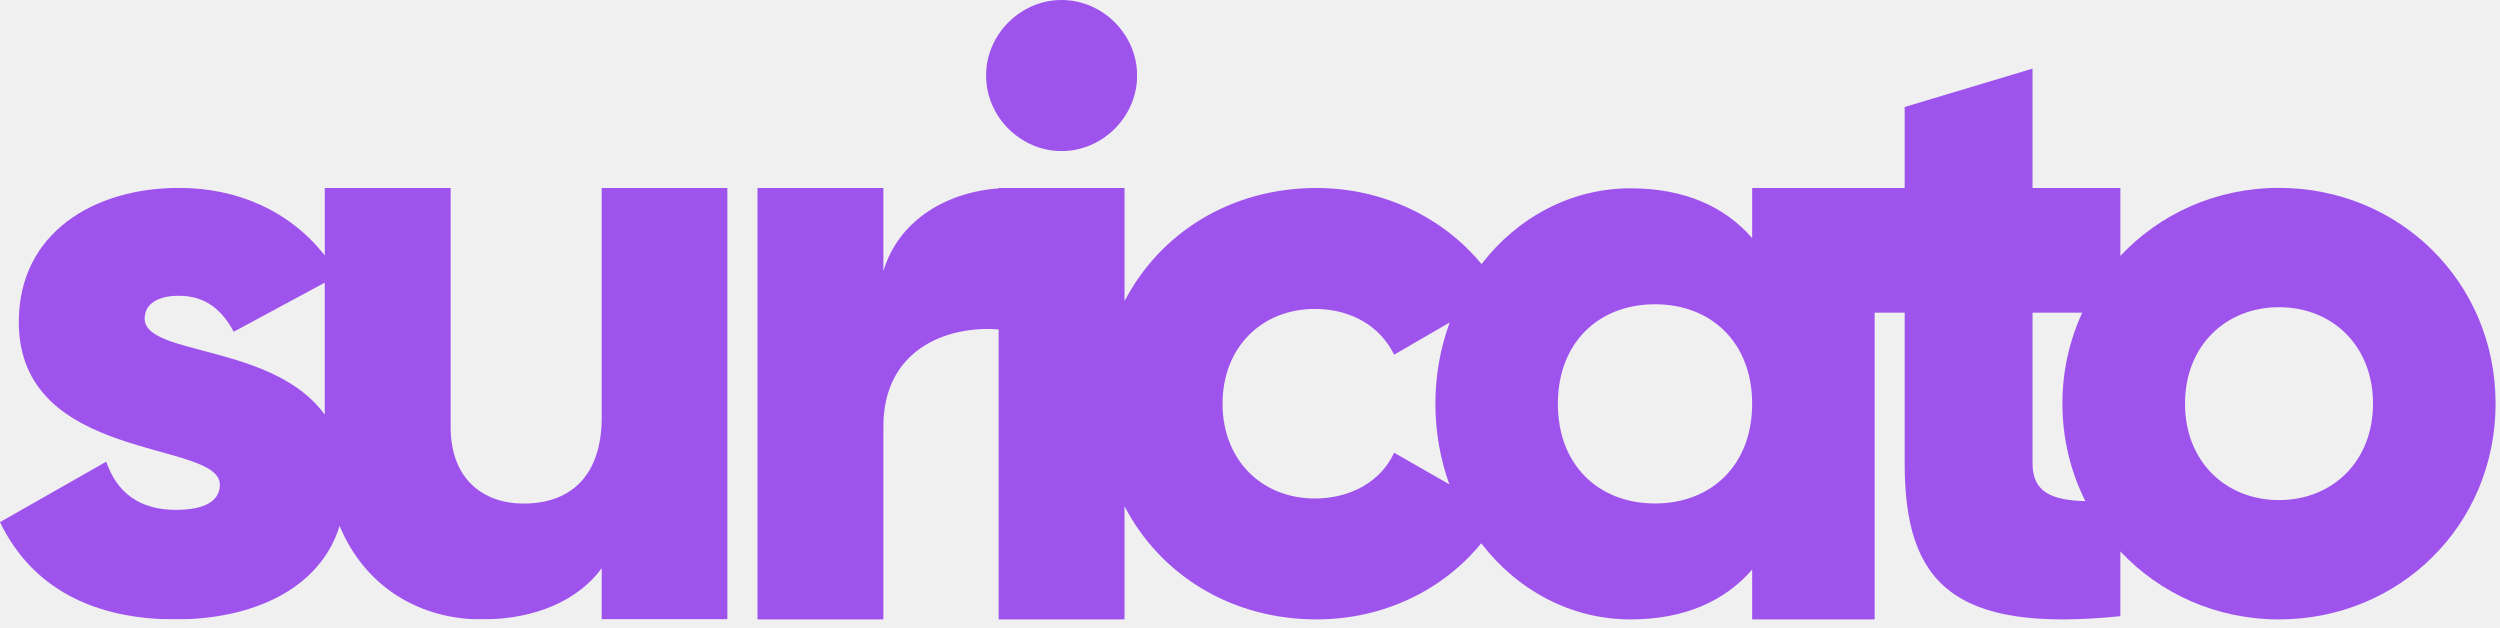
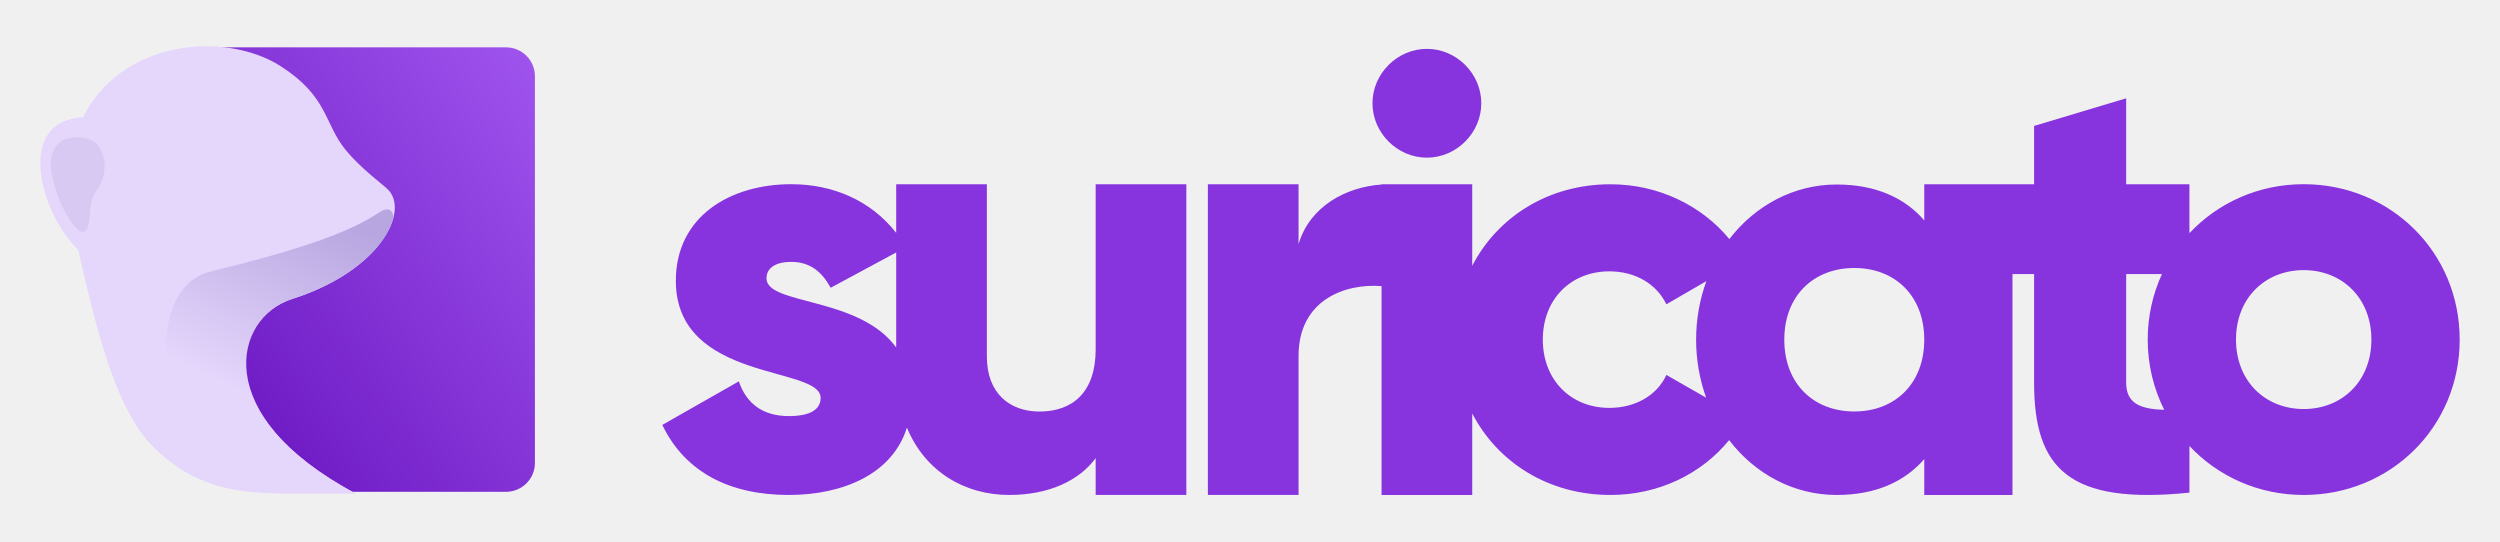
- <svg xmlns="http://www.w3.org/2000/svg" xmlns:xlink="http://www.w3.org/1999/xlink" width="251" height="63" viewBox="0 0 251 63">
-   <defs>
-     <path id="a" d="M0 44h73.052V.677H0z" />
-     <path id="c" d="M0 .812h15.167v15.167H0V.812z" />
-   </defs>
-   <g fill="none" fill-rule="evenodd">
-     <g transform="translate(0 18.188)">
-       <mask id="b" fill="#fff">
-         <use xlink:href="#a" />
-       </mask>
-       <path fill="#9F53ED" d="M14.523 13.805c0-1.477 1.313-2.298 3.447-2.298 2.707 0 4.348 1.476 5.495 3.611l9.14-4.927V23.44c-5.164-7.13-18.082-5.89-18.082-9.634zm45.89 9.885c0 5.983-3.202 8.68-7.837 8.68-4.044 0-7.33-2.443-7.33-7.668V.687h-12.64v6.774C29.073 2.957 23.806.677 17.968.677 9.437.677 1.887 5.19 1.887 14.132c0 14.194 20.184 11.816 20.184 16.33 0 1.64-1.477 2.541-4.43 2.541-3.61 0-5.907-1.72-6.973-4.84L0 34.234C3.2 40.88 9.437 44 17.64 44c7.458 0 14.43-2.864 16.459-9.39C36.643 40.762 42.16 44 48.361 44c5.563 0 9.776-2.025 12.05-5.139v5.14h12.64V.686h-12.64V23.69z" mask="url(#b)" />
+ <svg xmlns="http://www.w3.org/2000/svg" version="1.0" id="Layer_1" x="0px" y="0px" viewBox="0 0 310 67.117" enable-background="new 0 0 310 67.117" xml:space="preserve">
+   <g>
+     <g>
+       <linearGradient id="SVGID_1_" gradientUnits="userSpaceOnUse" x1="24.553" y1="48.084" x2="70.79" y2="14.411">
+         <stop offset="0" style="stop-color:#6C18C3" />
+         <stop offset="1" style="stop-color:#9F53ED" />
+       </linearGradient>
+       <path fill="url(#SVGID_1_)" d="M35.188,60.983L17.325,38.16V13.808l8.116-7.937h37.308c1.977,0,3.58,1.603,3.58,3.58v47.952    c0,1.977-1.603,3.58-3.58,3.58H35.188z" />
+       <path fill="#E5D6FC" d="M36.23,37.07c9.905-3.156,13.847-9.556,12.456-12.711c-0.135-0.318-0.323-0.599-0.568-0.844    c-0.739-0.739-3.369-2.602-5.275-4.946c-2.651-3.255-2.144-6.595-8.054-10.372c-5.641-3.605-15.7-3.61-21.736,2.472    c-1.175,1.183-2.081,2.481-2.76,3.879c-0.502,0.013-1.071,0.089-1.704,0.269C2.237,16.629,5.41,26.876,9.704,31    c0.063,0.283,0.127,0.567,0.194,0.853c1.638,6.966,4.086,18.539,9.034,23.487c5.244,5.244,10.594,5.842,16.513,5.842    c2.208,0,8.612,0,8.612,0C25.581,51.226,28.935,39.397,36.23,37.07z" />
+       <path fill="#D7C9F2" d="M8.138,26.441c-0.908-1.672-1.66-3.856-1.84-5.769c-0.037-0.389-0.078-2.971,2.126-3.513    c1.718-0.337,3.075,0.009,3.769,0.942c0.905,1.216,1.255,3.584-0.256,5.577c-1.34,1.767-0.267,5.06-1.811,5.06    C9.63,28.738,8.582,27.258,8.138,26.441z" />
+       <linearGradient id="SVGID_2_" gradientUnits="userSpaceOnUse" x1="44.258" y1="25.545" x2="30.629" y2="54.033">
+         <stop offset="0.073" style="stop-color:#B7A6E0" />
+         <stop offset="0.855" style="stop-color:#E5D6FC" />
+       </linearGradient>
+       <path fill="url(#SVGID_2_)" d="M44.057,61.182c0,0-6.404,0-8.612,0c-3.005,0-5.911-1.01-8.618-2.755    c-3.02-3.119-4.319-4.141-5.442-8.425c-1.279-4.876-1.945-14.757,4.904-16.39c20.072-4.789,20.189-7.65,21.73-7.65    c0.764,0,0.764,1.046,0.764,1.046c-0.864,3.31-4.953,7.641-12.552,10.062C28.935,39.397,25.946,51.53,44.057,61.182z" />
    </g>
-     <g transform="translate(99 -.812)">
-       <mask id="d" fill="#fff">
-         <use xlink:href="#c" />
-       </mask>
-       <path fill="#9F53ED" d="M7.584 15.979c4.128 0 7.583-3.455 7.583-7.585 0-4.127-3.455-7.582-7.583-7.582C3.454.812 0 4.267 0 8.394c0 4.13 3.454 7.585 7.584 7.585" mask="url(#d)" />
+     <g>
+       <path fill="#8734DF" d="M135.864,43.31c0,5.322-2.848,7.721-6.971,7.721c-3.598,0-6.521-2.173-6.521-6.82V22.849h-11.244v6.026    c-3.14-4.006-7.825-6.035-13.019-6.035c-7.59,0-14.305,4.014-14.305,11.969c0,12.626,17.954,10.51,17.954,14.524    c0,1.459-1.313,2.261-3.941,2.261c-3.211,0-5.255-1.53-6.204-4.306l-9.488,5.402c2.847,5.91,8.394,8.685,15.692,8.685    c6.634,0,12.836-2.548,14.64-8.352c2.263,5.472,7.17,8.352,12.687,8.352c4.947,0,8.695-1.8,10.719-4.571v4.571h11.244V22.849    h-11.244V43.31z M95.044,34.518c0-1.313,1.168-2.044,3.066-2.044c2.408,0,3.868,1.313,4.889,3.212l8.129-4.383v11.785    C106.535,36.744,95.044,37.847,95.044,34.518z" />
+       <path fill="#8734DF" d="M176.934,19.55c3.672,0,6.746-3.073,6.746-6.747c0-3.671-3.073-6.744-6.746-6.744    c-3.674,0-6.747,3.073-6.747,6.744C170.187,16.477,173.26,19.55,176.934,19.55z" />
+       <path fill="#8734DF" d="M285.658,22.839c-5.619,0-10.642,2.317-14.168,6.072v-6.061h-7.843V12.188l-11.421,3.426v7.236h-2.681    h-3.41h-7.527v4.475c-2.406-2.77-5.979-4.447-10.864-4.447c-5.31,0-10.097,2.598-13.305,6.766    c-3.429-4.165-8.797-6.795-14.739-6.795c-7.677,0-13.985,4.024-17.144,10.105V22.849h-11.243v0.034    c-4.428,0.301-8.894,2.701-10.293,7.387v-7.422h-11.243v38.527h11.243V44.137c0-6.928,5.748-9.02,10.293-8.657v25.896h11.243    V51.27c3.159,6.081,9.468,10.106,17.144,10.106c5.984,0,11.296-2.613,14.712-6.799c3.208,4.189,8.007,6.799,13.332,6.799    c4.885,0,8.458-1.677,10.864-4.447v4.447h10.938V33.981h2.681v13.476c0,10.661,4.34,15.153,19.264,13.631v-5.784    c3.525,3.755,8.549,6.072,14.168,6.072c10.729,0,19.342-8.395,19.342-19.27C305,31.233,296.388,22.839,285.658,22.839z     M206.632,46.49c-1.167,2.555-3.868,4.088-7.078,4.088c-4.743,0-8.245-3.431-8.245-8.467c0-5.032,3.502-8.464,8.245-8.464    c3.211,0,5.837,1.533,7.078,4.088l4.958-2.877c-0.813,2.23-1.273,4.675-1.273,7.267c0,2.562,0.451,4.979,1.246,7.188    L206.632,46.49z M229.931,51.022c-5.031,0-8.677-3.426-8.677-8.897c0-5.468,3.646-8.894,8.677-8.894s8.676,3.426,8.676,8.894    C238.607,47.596,234.962,51.022,229.931,51.022z M263.647,47.457V33.981h4.435c-1.124,2.455-1.767,5.195-1.767,8.125    c0,3.165,0.747,6.109,2.046,8.709C265.315,50.733,263.647,49.973,263.647,47.457z M285.658,50.72    c-4.745,0-8.394-3.432-8.394-8.614c0-5.182,3.649-8.611,8.394-8.611c4.744,0,8.394,3.429,8.394,8.611    C294.052,47.288,290.402,50.72,285.658,50.72z" />
    </g>
-     <path fill="#9F53ED" d="M228.813 50.209c-5.334 0-9.438-3.858-9.438-9.685 0-5.826 4.103-9.681 9.438-9.681 5.333 0 9.437 3.855 9.437 9.68 0 5.828-4.105 9.686-9.438 9.686zm-24.745-3.67V31.39h4.986a21.838 21.838 0 0 0-1.987 9.135c0 3.559.84 6.869 2.302 9.79-3.427-.09-5.302-.945-5.302-3.774zm-37.905 4.009c-5.656 0-9.754-3.851-9.754-10.002 0-6.147 4.098-9.998 9.754-9.998s9.754 3.85 9.754 9.998c0 6.15-4.097 10.002-9.753 10.002zm-26.193-5.095c-1.311 2.872-4.347 4.595-7.956 4.595-5.332 0-9.27-3.857-9.27-9.518 0-5.657 3.938-9.514 9.27-9.514 3.609 0 6.562 1.723 7.957 4.595l5.574-3.235a23.804 23.804 0 0 0-1.431 8.17c0 2.88.508 5.598 1.4 8.08l-5.543-3.173zm88.843-26.59c-6.317 0-11.964 2.606-15.927 6.827v-6.814h-8.819V6.89l-12.839 3.85v8.135h-15.31v5.03c-2.705-3.113-6.721-4.998-12.213-4.998-5.97 0-11.352 2.92-14.959 7.606-3.855-4.682-9.89-7.638-16.569-7.638-8.63 0-15.721 4.524-19.273 11.36v-11.36h-12.64v.038c-4.978.338-10 3.036-11.571 8.305v-8.343h-12.64v43.312h12.64v-19.38c0-7.788 6.46-10.14 11.57-9.732v29.112h12.64V50.827c3.553 6.837 10.644 11.36 19.275 11.36 6.727 0 12.699-2.936 16.539-7.642 3.606 4.708 9.001 7.643 14.987 7.643 5.492 0 9.508-1.885 12.213-5v5h12.297V31.39h3.015v15.15c0 11.985 4.878 17.035 21.656 15.324v-6.502c3.964 4.222 9.61 6.826 15.928 6.826 12.062 0 21.744-9.437 21.744-21.664 0-12.223-9.682-21.66-21.744-21.66z" />
  </g>
</svg>
